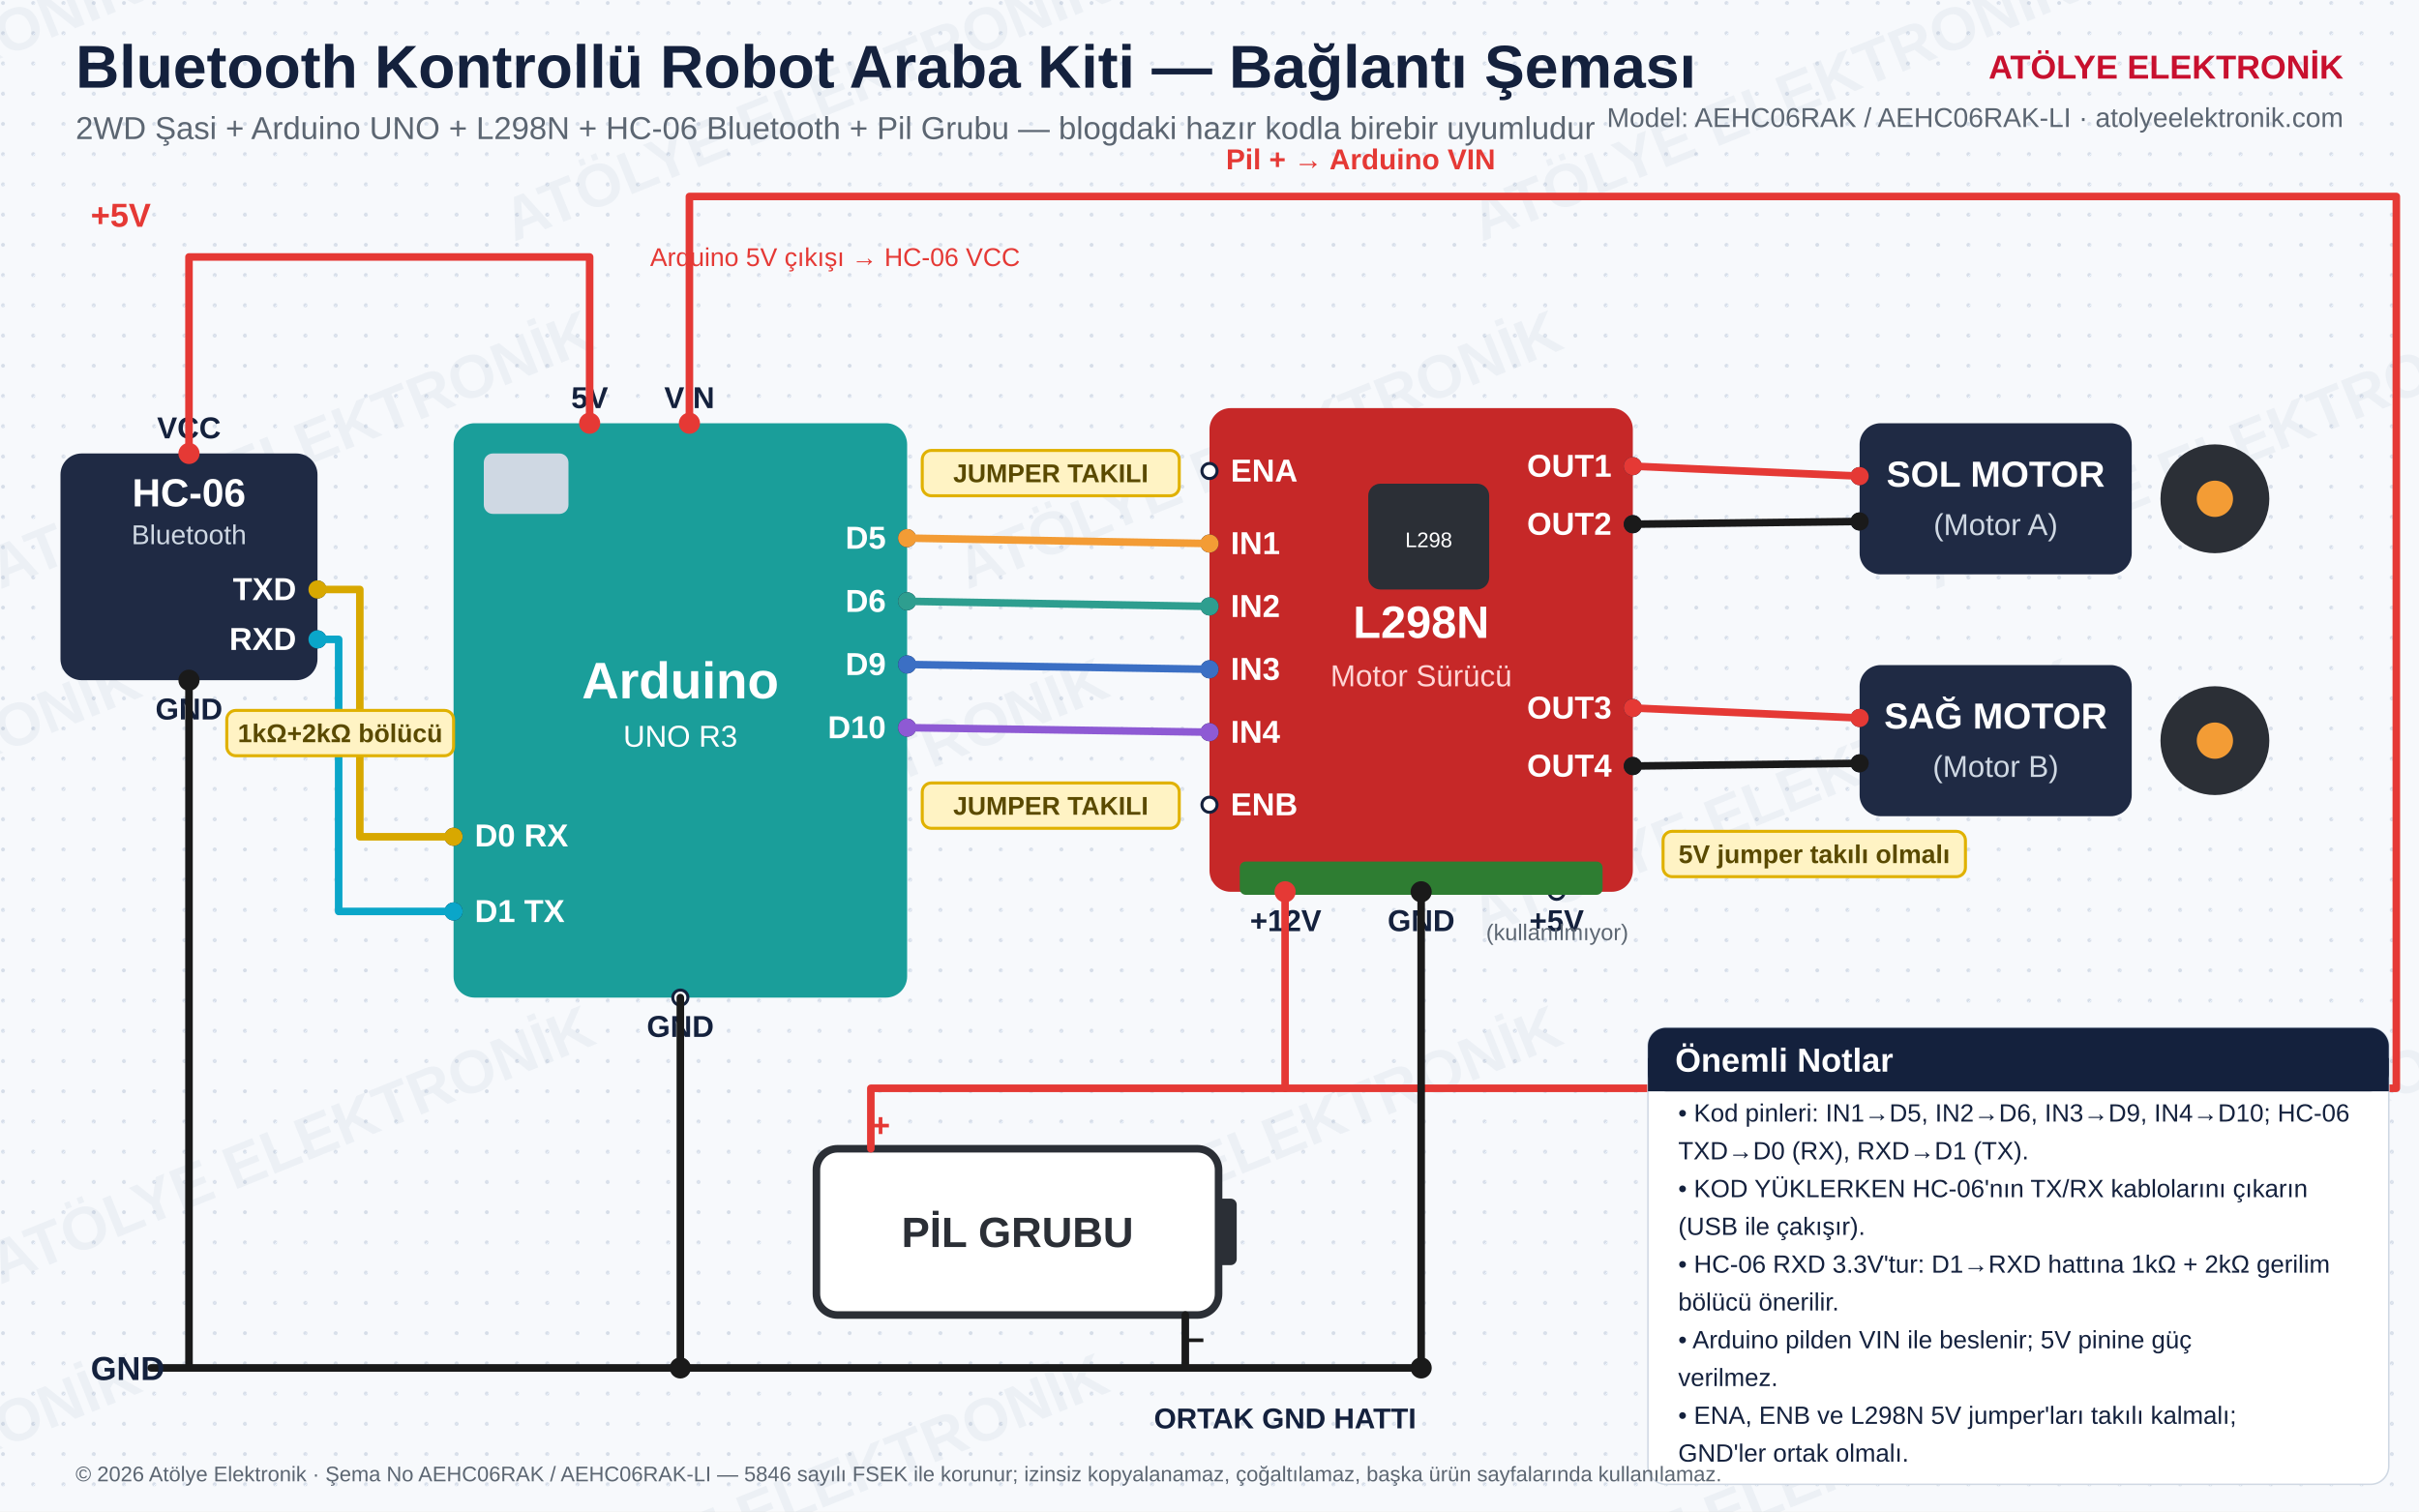
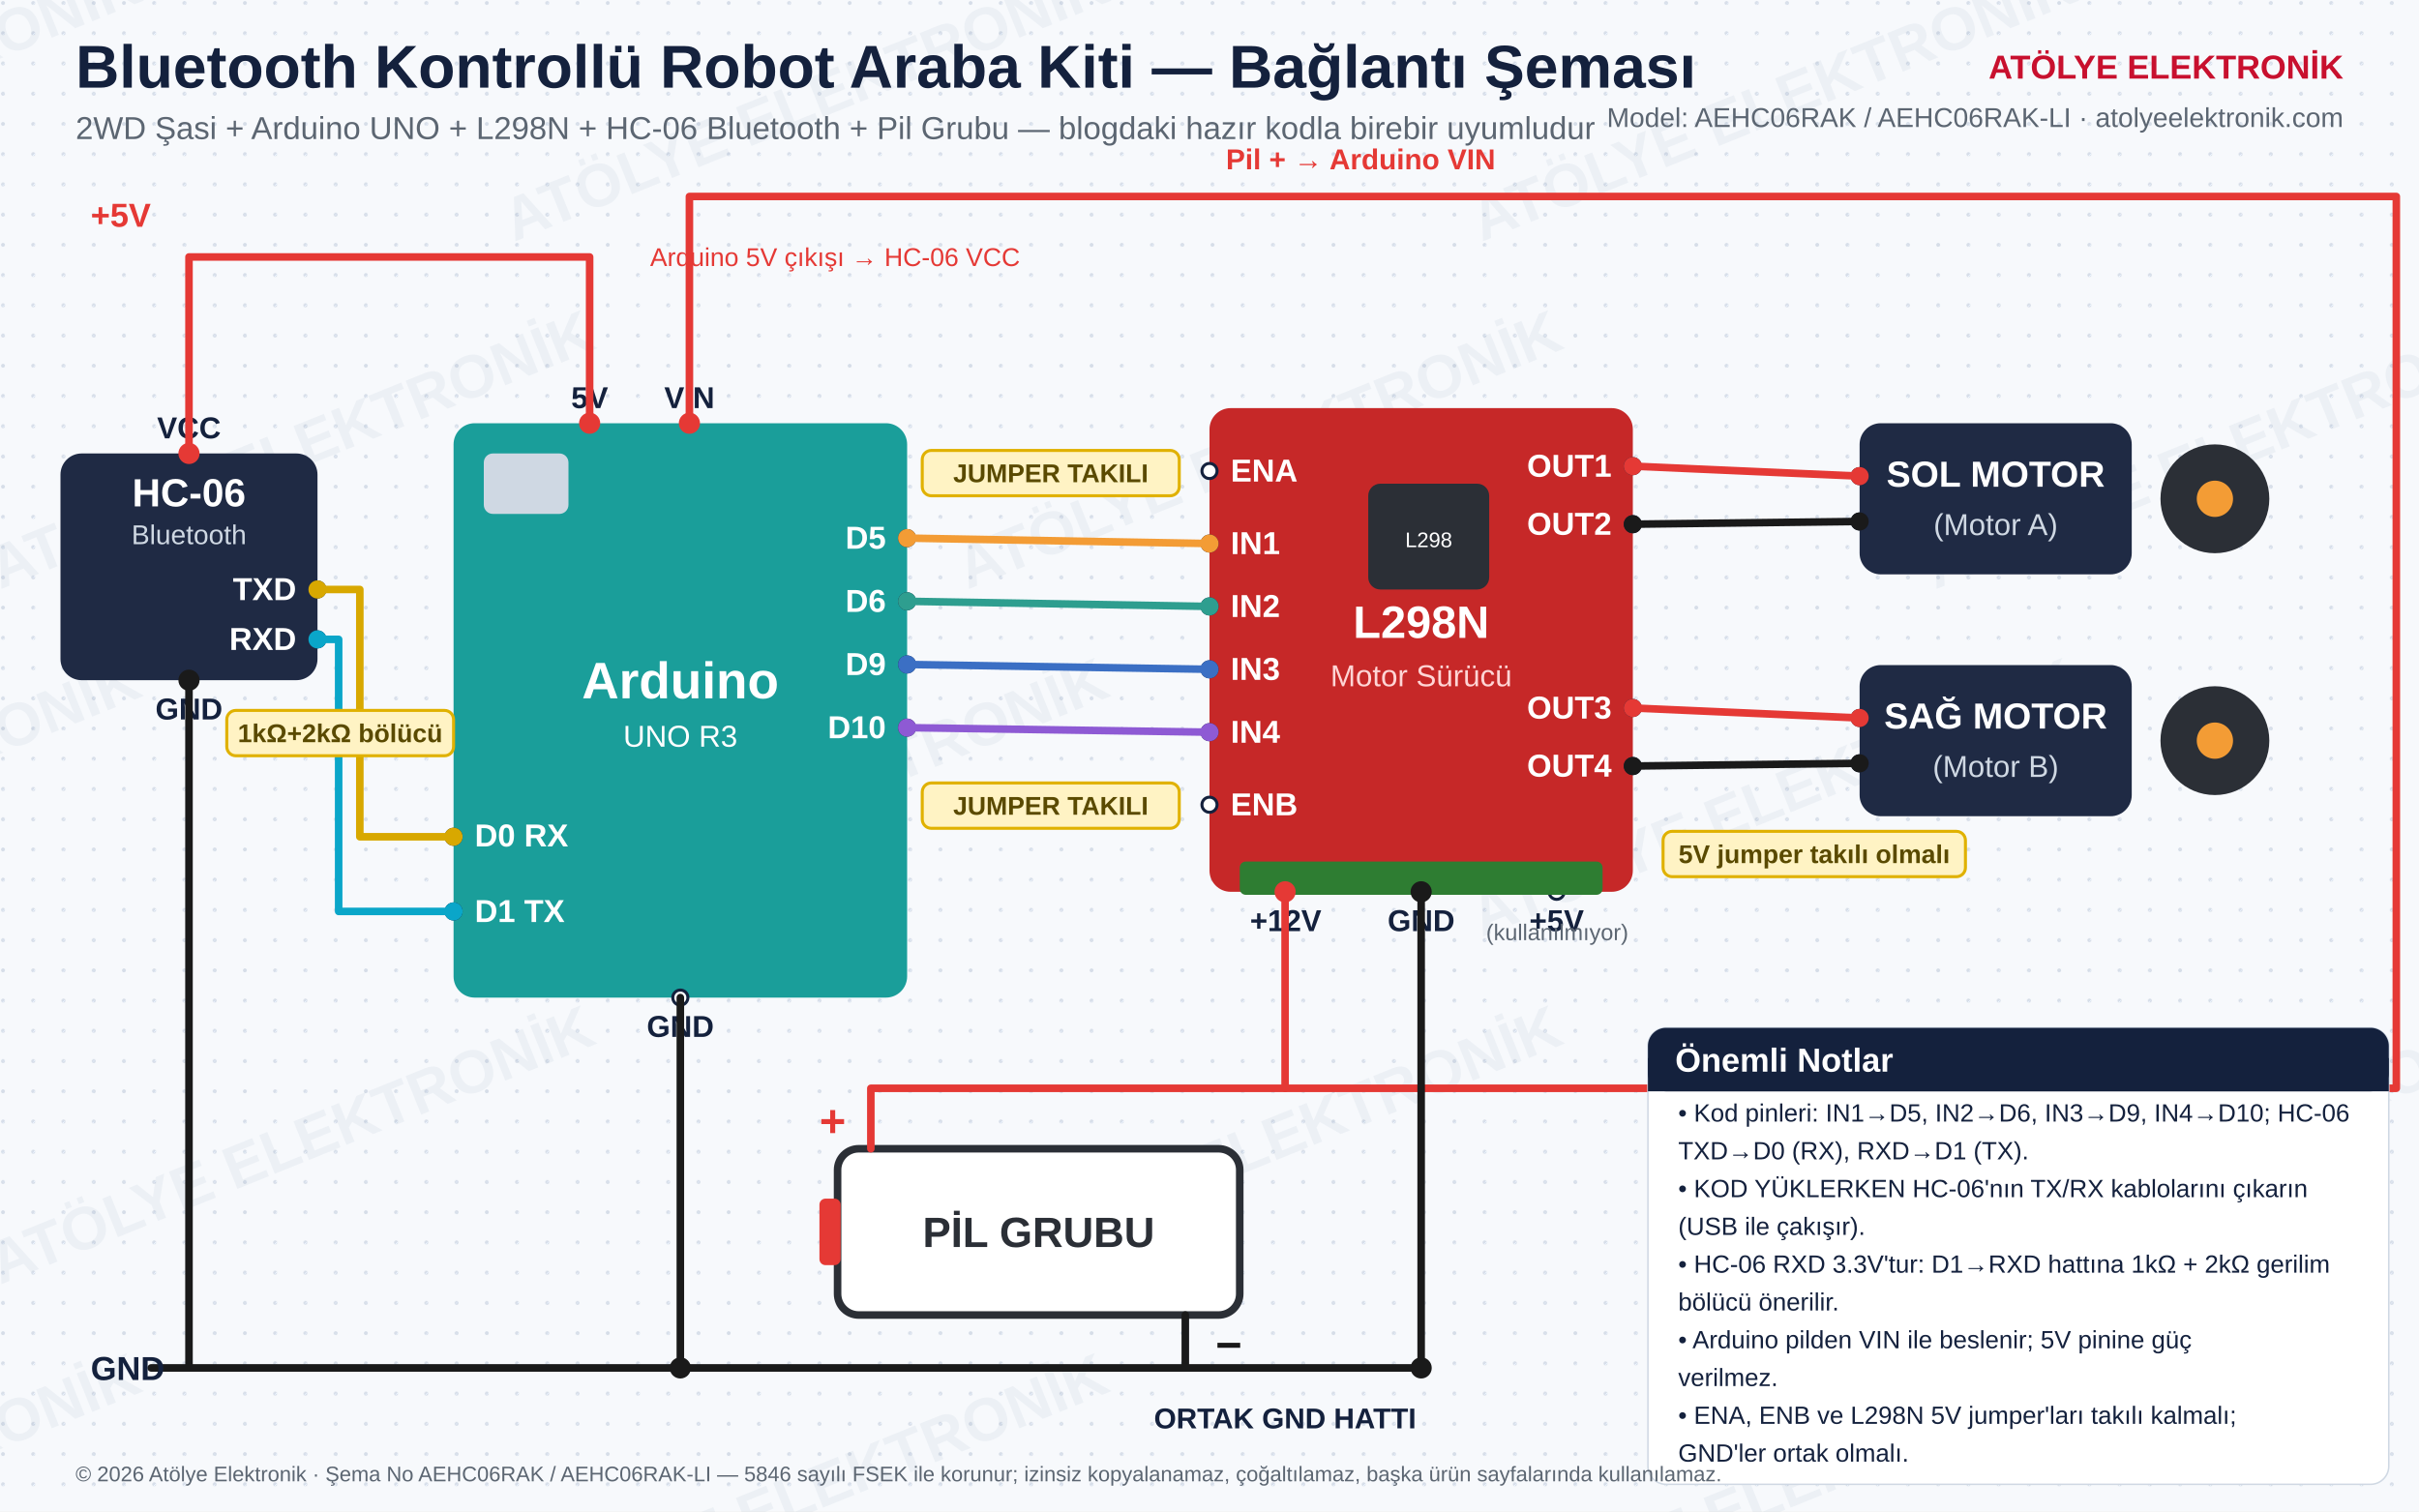
<svg xmlns="http://www.w3.org/2000/svg" width="1600" height="1000" viewBox="0 0 1600 1000" font-family="Segoe UI, Arial, sans-serif">
  <defs>
    <pattern id="dots" width="20" height="20" patternUnits="userSpaceOnUse">
      <circle cx="2" cy="2" r="1.3" fill="#d6dde8" />
    </pattern>
  </defs>
  <rect width="1600" height="1000" fill="#f7f9fc" />
  <rect width="1600" height="1000" fill="url(#dots)" />
  <g opacity="0.045" font-weight="800" font-size="40" fill="#003360">
    <text x="-300" y="160" transform="rotate(-22 -300 160)">ATÖLYE ELEKTRONİK</text>
    <text x="340" y="160" transform="rotate(-22 340 160)">ATÖLYE ELEKTRONİK</text>
    <text x="980" y="160" transform="rotate(-22 980 160)">ATÖLYE ELEKTRONİK</text>
    <text x="1620" y="160" transform="rotate(-22 1620 160)">ATÖLYE ELEKTRONİK</text>
    <text x="0" y="390" transform="rotate(-22 0 390)">ATÖLYE ELEKTRONİK</text>
    <text x="640" y="390" transform="rotate(-22 640 390)">ATÖLYE ELEKTRONİK</text>
    <text x="1280" y="390" transform="rotate(-22 1280 390)">ATÖLYE ELEKTRONİK</text>
    <text x="-300" y="620" transform="rotate(-22 -300 620)">ATÖLYE ELEKTRONİK</text>
    <text x="340" y="620" transform="rotate(-22 340 620)">ATÖLYE ELEKTRONİK</text>
    <text x="980" y="620" transform="rotate(-22 980 620)">ATÖLYE ELEKTRONİK</text>
    <text x="1620" y="620" transform="rotate(-22 1620 620)">ATÖLYE ELEKTRONİK</text>
    <text x="0" y="850" transform="rotate(-22 0 850)">ATÖLYE ELEKTRONİK</text>
    <text x="640" y="850" transform="rotate(-22 640 850)">ATÖLYE ELEKTRONİK</text>
    <text x="1280" y="850" transform="rotate(-22 1280 850)">ATÖLYE ELEKTRONİK</text>
    <text x="-300" y="1080" transform="rotate(-22 -300 1080)">ATÖLYE ELEKTRONİK</text>
    <text x="340" y="1080" transform="rotate(-22 340 1080)">ATÖLYE ELEKTRONİK</text>
    <text x="980" y="1080" transform="rotate(-22 980 1080)">ATÖLYE ELEKTRONİK</text>
    <text x="1620" y="1080" transform="rotate(-22 1620 1080)">ATÖLYE ELEKTRONİK</text>
  </g>
  <text x="50" y="58" font-size="40" font-weight="800" fill="#14213d">Bluetooth Kontrollü Robot Araba Kiti — Bağlantı Şeması</text>
  <text x="50" y="92" font-size="21" fill="#5c6672">2WD Şasi + Arduino UNO + L298N + HC-06 Bluetooth + Pil Grubu — blogdaki hazır kodla birebir uyumludur</text>
  <text x="1550" y="52" text-anchor="end" font-size="22" font-weight="800" fill="#c8102e">ATÖLYE ELEKTRONİK</text>
  <text x="1550" y="84" text-anchor="end" font-size="18" fill="#5c6672">Model: AEHC06RAK / AEHC06RAK-LI · atolyeelektronik.com</text>
  <rect x="300" y="280" width="300" height="380" rx="14" fill="#1a9e9a" />
  <text x="450.0" y="462.0" text-anchor="middle" font-size="34" font-weight="700" fill="#fff">Arduino</text>
  <text x="450.0" y="494.0" text-anchor="middle" font-size="20" fill="#ffffff">UNO R3</text>
  <text x="586" y="363.0" text-anchor="end" font-size="21" font-weight="700" fill="#fff">D5</text>
  <circle cx="600" cy="356.0" r="5" fill="#fff" stroke="#14213d" stroke-width="2" />
  <text x="586" y="404.8" text-anchor="end" font-size="21" font-weight="700" fill="#fff">D6</text>
  <circle cx="600" cy="397.8" r="5" fill="#fff" stroke="#14213d" stroke-width="2" />
  <text x="586" y="446.6" text-anchor="end" font-size="21" font-weight="700" fill="#fff">D9</text>
  <circle cx="600" cy="439.6" r="5" fill="#fff" stroke="#14213d" stroke-width="2" />
  <text x="586" y="488.4" text-anchor="end" font-size="21" font-weight="700" fill="#fff">D10</text>
  <circle cx="600" cy="481.4" r="5" fill="#fff" stroke="#14213d" stroke-width="2" />
  <text x="390.0" y="270" text-anchor="middle" font-size="20" font-weight="700" fill="#14213d">5V</text>
  <circle cx="390.0" cy="280" r="5" fill="#fff" stroke="#14213d" stroke-width="2" />
  <text x="456.0" y="270" text-anchor="middle" font-size="20" font-weight="700" fill="#14213d">VIN</text>
  <circle cx="456.0" cy="280" r="5" fill="#fff" stroke="#14213d" stroke-width="2" />
  <text x="450.0" y="686" text-anchor="middle" font-size="20" font-weight="700" fill="#14213d">GND</text>
  <circle cx="450.0" cy="660" r="5" fill="#fff" stroke="#14213d" stroke-width="2" />
  <rect x="320" y="300" width="56" height="40" rx="6" fill="#cfd8e3" />
  <rect x="800" y="270" width="280" height="320" rx="14" fill="#c62828" />
  <text x="940.0" y="422.0" text-anchor="middle" font-size="30" font-weight="700" fill="#fff">L298N</text>
  <text x="940.0" y="454.0" text-anchor="middle" font-size="20" fill="#ffd5d5">Motor Sürücü</text>
  <text x="814" y="318.6" font-size="21" font-weight="700" fill="#fff">ENA</text>
  <circle cx="800" cy="311.6" r="5" fill="#fff" stroke="#14213d" stroke-width="2" />
  <text x="814" y="366.6" font-size="21" font-weight="700" fill="#fff">IN1</text>
  <circle cx="800" cy="359.6" r="5" fill="#fff" stroke="#14213d" stroke-width="2" />
  <text x="814" y="408.2" font-size="21" font-weight="700" fill="#fff">IN2</text>
  <circle cx="800" cy="401.2" r="5" fill="#fff" stroke="#14213d" stroke-width="2" />
  <text x="814" y="449.8" font-size="21" font-weight="700" fill="#fff">IN3</text>
  <circle cx="800" cy="442.8" r="5" fill="#fff" stroke="#14213d" stroke-width="2" />
  <text x="814" y="491.4" font-size="21" font-weight="700" fill="#fff">IN4</text>
  <circle cx="800" cy="484.4" r="5" fill="#fff" stroke="#14213d" stroke-width="2" />
  <text x="814" y="539.4" font-size="21" font-weight="700" fill="#fff">ENB</text>
  <circle cx="800" cy="532.4" r="5" fill="#fff" stroke="#14213d" stroke-width="2" />
  <text x="1066" y="315.4" text-anchor="end" font-size="21" font-weight="700" fill="#fff">OUT1</text>
  <circle cx="1080" cy="308.4" r="5" fill="#fff" stroke="#14213d" stroke-width="2" />
  <text x="1066" y="353.8" text-anchor="end" font-size="21" font-weight="700" fill="#fff">OUT2</text>
  <circle cx="1080" cy="346.8" r="5" fill="#fff" stroke="#14213d" stroke-width="2" />
  <text x="1066" y="475.4" text-anchor="end" font-size="21" font-weight="700" fill="#fff">OUT3</text>
  <circle cx="1080" cy="468.4" r="5" fill="#fff" stroke="#14213d" stroke-width="2" />
  <text x="1066" y="513.8" text-anchor="end" font-size="21" font-weight="700" fill="#fff">OUT4</text>
  <circle cx="1080" cy="506.8" r="5" fill="#fff" stroke="#14213d" stroke-width="2" />
  <text x="850.4" y="616" text-anchor="middle" font-size="20" font-weight="700" fill="#14213d">+12V</text>
  <circle cx="850.4" cy="590" r="5" fill="#fff" stroke="#14213d" stroke-width="2" />
  <text x="940.0" y="616" text-anchor="middle" font-size="20" font-weight="700" fill="#14213d">GND</text>
  <circle cx="940.0" cy="590" r="5" fill="#fff" stroke="#14213d" stroke-width="2" />
  <text x="1029.6" y="616" text-anchor="middle" font-size="20" font-weight="700" fill="#14213d">+5V</text>
  <circle cx="1029.6" cy="590" r="5" fill="#fff" stroke="#14213d" stroke-width="2" />
  <rect x="905" y="320" width="80" height="70" rx="8" fill="#2b2f36" />
  <text x="945" y="362" text-anchor="middle" font-size="14" fill="#fff">L298</text>
  <rect x="820" y="570" width="240" height="22" rx="4" fill="#2e7d32" />
  <rect x="610" y="298" width="170" height="30" rx="6" fill="#fff3c4" stroke="#e0b100" stroke-width="2" />
  <text x="695.0" y="319" text-anchor="middle" font-size="17" font-weight="700" fill="#5a4a00">JUMPER TAKILI</text>
  <rect x="610" y="518" width="170" height="30" rx="6" fill="#fff3c4" stroke="#e0b100" stroke-width="2" />
  <text x="695.0" y="539" text-anchor="middle" font-size="17" font-weight="700" fill="#5a4a00">JUMPER TAKILI</text>
  <rect x="1100" y="550" width="200" height="30" rx="6" fill="#fff3c4" stroke="#e0b100" stroke-width="2" />
  <text x="1200.0" y="571" text-anchor="middle" font-size="17" font-weight="700" fill="#5a4a00">5V jumper takılı olmalı</text>
  <text x="1030" y="622" text-anchor="middle" font-size="15" font-weight="500" fill="#5c6672">(kullanılmıyor)</text>
  <rect x="1230" y="280" width="180" height="100" rx="14" fill="#1f2a44" />
  <text x="1320.0" y="322.0" text-anchor="middle" font-size="24" font-weight="700" fill="#fff">SOL MOTOR</text>
  <text x="1320.0" y="354.0" text-anchor="middle" font-size="20" fill="#cfd8e3">(Motor A)</text>
  <text x="1244" y="322.0" font-size="21" font-weight="700" fill="#fff" />
  <circle cx="1230" cy="315.0" r="5" fill="#fff" stroke="#14213d" stroke-width="2" />
  <text x="1244" y="352.0" font-size="21" font-weight="700" fill="#fff"> </text>
  <circle cx="1230" cy="345.0" r="5" fill="#fff" stroke="#14213d" stroke-width="2" />
  <circle cx="1465" cy="330" r="36" fill="#2b2f36" />
  <circle cx="1465" cy="330" r="12" fill="#f39c35" />
  <rect x="1230" y="440" width="180" height="100" rx="14" fill="#1f2a44" />
  <text x="1320.0" y="482.0" text-anchor="middle" font-size="24" font-weight="700" fill="#fff">SAĞ MOTOR</text>
  <text x="1320.0" y="514.0" text-anchor="middle" font-size="20" fill="#cfd8e3">(Motor B)</text>
  <text x="1244" y="482.0" font-size="21" font-weight="700" fill="#fff" />
  <circle cx="1230" cy="475.0" r="5" fill="#fff" stroke="#14213d" stroke-width="2" />
  <text x="1244" y="512.0" font-size="21" font-weight="700" fill="#fff"> </text>
  <circle cx="1230" cy="505.0" r="5" fill="#fff" stroke="#14213d" stroke-width="2" />
  <circle cx="1465" cy="490" r="36" fill="#2b2f36" />
  <circle cx="1465" cy="490" r="12" fill="#f39c35" />
-   <rect x="540" y="760" width="266" height="110" rx="14" fill="#fff" stroke="#2b2f36" stroke-width="5" />
-   <rect x="804" y="793.0" width="14" height="44.0" rx="4" fill="#2b2f36" />
-   <text x="673.0" y="825.0" text-anchor="middle" font-size="28" font-weight="800" fill="#2b2f36">PİL GRUBU</text>
-   <text x="576" y="752" font-size="22" font-weight="700" fill="#e53935">+</text>
-   <text x="784" y="894" font-size="22" font-weight="700" fill="#1a1a1a">−</text>
+   <rect x="554" y="760" width="266" height="110" rx="14" fill="#fff" stroke="#2b2f36" stroke-width="5" />
+   <rect x="542" y="793.0" width="14" height="44.0" rx="4" fill="#e53935" />
+   <text x="687.0" y="825.0" text-anchor="middle" font-size="28" font-weight="800" fill="#2b2f36">PİL GRUBU</text>
+   <text x="542" y="752" font-size="30" font-weight="800" fill="#e53935">+</text>
+   <text x="804" y="900" font-size="30" font-weight="800" fill="#1a1a1a">−</text>
  <path d="M 600 356.0 L 800 359.6" fill="none" stroke="#f39c35" stroke-width="5" stroke-linejoin="round" stroke-linecap="round" />
  <circle cx="600" cy="356.0" r="6" fill="#f39c35" />
  <circle cx="800" cy="359.6" r="6" fill="#f39c35" />
  <path d="M 600 397.8 L 800 401.2" fill="none" stroke="#2e9e8f" stroke-width="5" stroke-linejoin="round" stroke-linecap="round" />
  <circle cx="600" cy="397.8" r="6" fill="#2e9e8f" />
  <circle cx="800" cy="401.2" r="6" fill="#2e9e8f" />
  <path d="M 600 439.6 L 800 442.8" fill="none" stroke="#3b6fc4" stroke-width="5" stroke-linejoin="round" stroke-linecap="round" />
  <circle cx="600" cy="439.6" r="6" fill="#3b6fc4" />
  <circle cx="800" cy="442.8" r="6" fill="#3b6fc4" />
  <path d="M 600 481.4 L 800 484.4" fill="none" stroke="#8e5ad4" stroke-width="5" stroke-linejoin="round" stroke-linecap="round" />
  <circle cx="600" cy="481.4" r="6" fill="#8e5ad4" />
  <circle cx="800" cy="484.4" r="6" fill="#8e5ad4" />
  <path d="M 1080 308.4 L 1230 315.0" fill="none" stroke="#e53935" stroke-width="5" stroke-linejoin="round" stroke-linecap="round" />
  <circle cx="1080" cy="308.4" r="6" fill="#e53935" />
  <circle cx="1230" cy="315.0" r="6" fill="#e53935" />
  <path d="M 1080 346.8 L 1230 345.0" fill="none" stroke="#1a1a1a" stroke-width="5" stroke-linejoin="round" stroke-linecap="round" />
  <circle cx="1080" cy="346.8" r="6" fill="#1a1a1a" />
  <circle cx="1230" cy="345.0" r="6" fill="#1a1a1a" />
  <path d="M 1080 468.4 L 1230 475.0" fill="none" stroke="#e53935" stroke-width="5" stroke-linejoin="round" stroke-linecap="round" />
  <circle cx="1080" cy="468.4" r="6" fill="#e53935" />
  <circle cx="1230" cy="475.0" r="6" fill="#e53935" />
  <path d="M 1080 506.8 L 1230 505.0" fill="none" stroke="#1a1a1a" stroke-width="5" stroke-linejoin="round" stroke-linecap="round" />
  <circle cx="1080" cy="506.8" r="6" fill="#1a1a1a" />
  <circle cx="1230" cy="505.0" r="6" fill="#1a1a1a" />
  <path d="M 576 760 L 576 720 L 850 720 L 850 590" fill="none" stroke="#e53935" stroke-width="5" stroke-linejoin="round" stroke-linecap="round" />
  <circle cx="850" cy="590" r="7" fill="#e53935" />
  <path d="M 850 720 L 1585 720 L 1585 130 L 456 130 L 456 280" fill="none" stroke="#e53935" stroke-width="5" stroke-linejoin="round" stroke-linecap="round" />
  <circle cx="456" cy="280" r="7" fill="#e53935" />
  <text x="900" y="112" text-anchor="middle" font-size="19" font-weight="700" fill="#e53935">Pil + → Arduino VIN</text>
  <path d="M 784 870 L 784 905 L 100 905" fill="none" stroke="#1a1a1a" stroke-width="5" stroke-linejoin="round" stroke-linecap="round" />
  <path d="M 784 905 L 940 905 L 940 590" fill="none" stroke="#1a1a1a" stroke-width="5" stroke-linejoin="round" stroke-linecap="round" />
  <circle cx="940" cy="590" r="7" fill="#1a1a1a" />
  <path d="M 450 660 L 450 905" fill="none" stroke="#1a1a1a" stroke-width="5" stroke-linejoin="round" stroke-linecap="round" />
  <circle cx="450" cy="905" r="7" fill="#1a1a1a" />
  <circle cx="940" cy="905" r="7" fill="#1a1a1a" />
  <text x="60" y="913" text-anchor="start" font-size="22" font-weight="700" fill="#14213d">GND</text>
  <text x="850" y="945" text-anchor="middle" font-size="19" font-weight="700" fill="#14213d">ORTAK GND HATTI</text>
  <rect x="40" y="300" width="170" height="150" rx="14" fill="#1f2a44" />
  <text x="125.0" y="385.0" text-anchor="middle" font-size="26" font-weight="700" fill="#fff" />
  <text x="125.0" y="290" text-anchor="middle" font-size="20" font-weight="700" fill="#14213d">VCC</text>
  <circle cx="125.0" cy="300" r="5" fill="#fff" stroke="#14213d" stroke-width="2" />
  <text x="125.0" y="476" text-anchor="middle" font-size="20" font-weight="700" fill="#14213d">GND</text>
  <circle cx="125.0" cy="450" r="5" fill="#fff" stroke="#14213d" stroke-width="2" />
  <text x="196" y="397.0" text-anchor="end" font-size="21" font-weight="700" fill="#fff">TXD</text>
  <circle cx="210" cy="390.0" r="5" fill="#fff" stroke="#14213d" stroke-width="2" />
  <text x="196" y="430.0" text-anchor="end" font-size="21" font-weight="700" fill="#fff">RXD</text>
  <circle cx="210" cy="423.0" r="5" fill="#fff" stroke="#14213d" stroke-width="2" />
  <text x="125" y="335" text-anchor="middle" font-size="26" font-weight="700" fill="#fff">HC-06</text>
  <text x="125" y="360" text-anchor="middle" font-size="18" font-weight="500" fill="#cfd8e3">Bluetooth</text>
  <text x="314" y="560" font-size="21" font-weight="700" fill="#fff">D0 RX</text>
  <circle cx="300" cy="553.6" r="5" fill="#fff" stroke="#14213d" stroke-width="2" />
  <text x="314" y="610" font-size="21" font-weight="700" fill="#fff">D1 TX</text>
  <circle cx="300" cy="603" r="5" fill="#fff" stroke="#14213d" stroke-width="2" />
  <path d="M 210 390.0 L 238 390 L 238 553.6 L 300 553.6" fill="none" stroke="#d8a800" stroke-width="5" stroke-linejoin="round" stroke-linecap="round" />
  <circle cx="210" cy="390.0" r="6" fill="#d8a800" />
  <circle cx="300" cy="553.6" r="6" fill="#d8a800" />
  <path d="M 210 423.0 L 224 423 L 224 603 L 300 603.0" fill="none" stroke="#0aa6c9" stroke-width="5" stroke-linejoin="round" stroke-linecap="round" />
  <circle cx="210" cy="423.0" r="6" fill="#0aa6c9" />
  <circle cx="300" cy="603.0" r="6" fill="#0aa6c9" />
  <rect x="150" y="470" width="150" height="30" rx="6" fill="#fff3c4" stroke="#e0b100" stroke-width="2" />
  <text x="225.0" y="491" text-anchor="middle" font-size="17" font-weight="700" fill="#5a4a00">1kΩ+2kΩ bölücü</text>
  <path d="M 125 300 L 125 170 L 390 170 L 390 280" fill="none" stroke="#e53935" stroke-width="5" stroke-linejoin="round" stroke-linecap="round" />
  <circle cx="390" cy="280" r="7" fill="#e53935" />
  <circle cx="125" cy="300" r="7" fill="#e53935" />
  <text x="60" y="150" text-anchor="start" font-size="22" font-weight="700" fill="#e53935">+5V</text>
  <text x="430" y="176" text-anchor="start" font-size="17" font-weight="500" fill="#e53935">Arduino 5V çıkışı → HC-06 VCC</text>
  <path d="M 125 450 L 125 905" fill="none" stroke="#1a1a1a" stroke-width="5" stroke-linejoin="round" stroke-linecap="round" />
  <circle cx="125" cy="450" r="7" fill="#1a1a1a" />
  <rect x="1090" y="680" width="490" height="302" rx="12" fill="#fff" stroke="#cfd8e3" />
  <rect x="1090" y="680" width="490" height="42" rx="12" fill="#14213d" />
  <rect x="1090" y="700" width="490" height="22" fill="#14213d" />
  <text x="1108" y="709" font-size="22" font-weight="700" fill="#fff">Önemli Notlar</text>
  <text x="1110" y="742" font-size="16.5" fill="#14213d">• Kod pinleri: IN1→D5, IN2→D6, IN3→D9, IN4→D10; HC-06</text>
  <text x="1110" y="767" font-size="16.5" fill="#14213d">   TXD→D0 (RX), RXD→D1 (TX).</text>
  <text x="1110" y="792" font-size="16.5" fill="#14213d">• KOD YÜKLERKEN HC-06'nın TX/RX kablolarını çıkarın</text>
  <text x="1110" y="817" font-size="16.5" fill="#14213d">   (USB ile çakışır).</text>
  <text x="1110" y="842" font-size="16.5" fill="#14213d">• HC-06 RXD 3.3V'tur: D1→RXD hattına 1kΩ + 2kΩ gerilim</text>
  <text x="1110" y="867" font-size="16.5" fill="#14213d">   bölücü önerilir.</text>
  <text x="1110" y="892" font-size="16.5" fill="#14213d">• Arduino pilden VIN ile beslenir; 5V pinine güç</text>
  <text x="1110" y="917" font-size="16.5" fill="#14213d">   verilmez.</text>
  <text x="1110" y="942" font-size="16.5" fill="#14213d">• ENA, ENB ve L298N 5V jumper'ları takılı kalmalı;</text>
  <text x="1110" y="967" font-size="16.5" fill="#14213d">   GND'ler ortak olmalı.</text>
  <text x="50" y="980" font-size="14" fill="#5c6672">© 2026 Atölye Elektronik · Şema No AEHC06RAK / AEHC06RAK-LI — 5846 sayılı FSEK ile korunur; izinsiz kopyalanamaz, çoğaltılamaz, başka ürün sayfalarında kullanılamaz.</text>
</svg>
